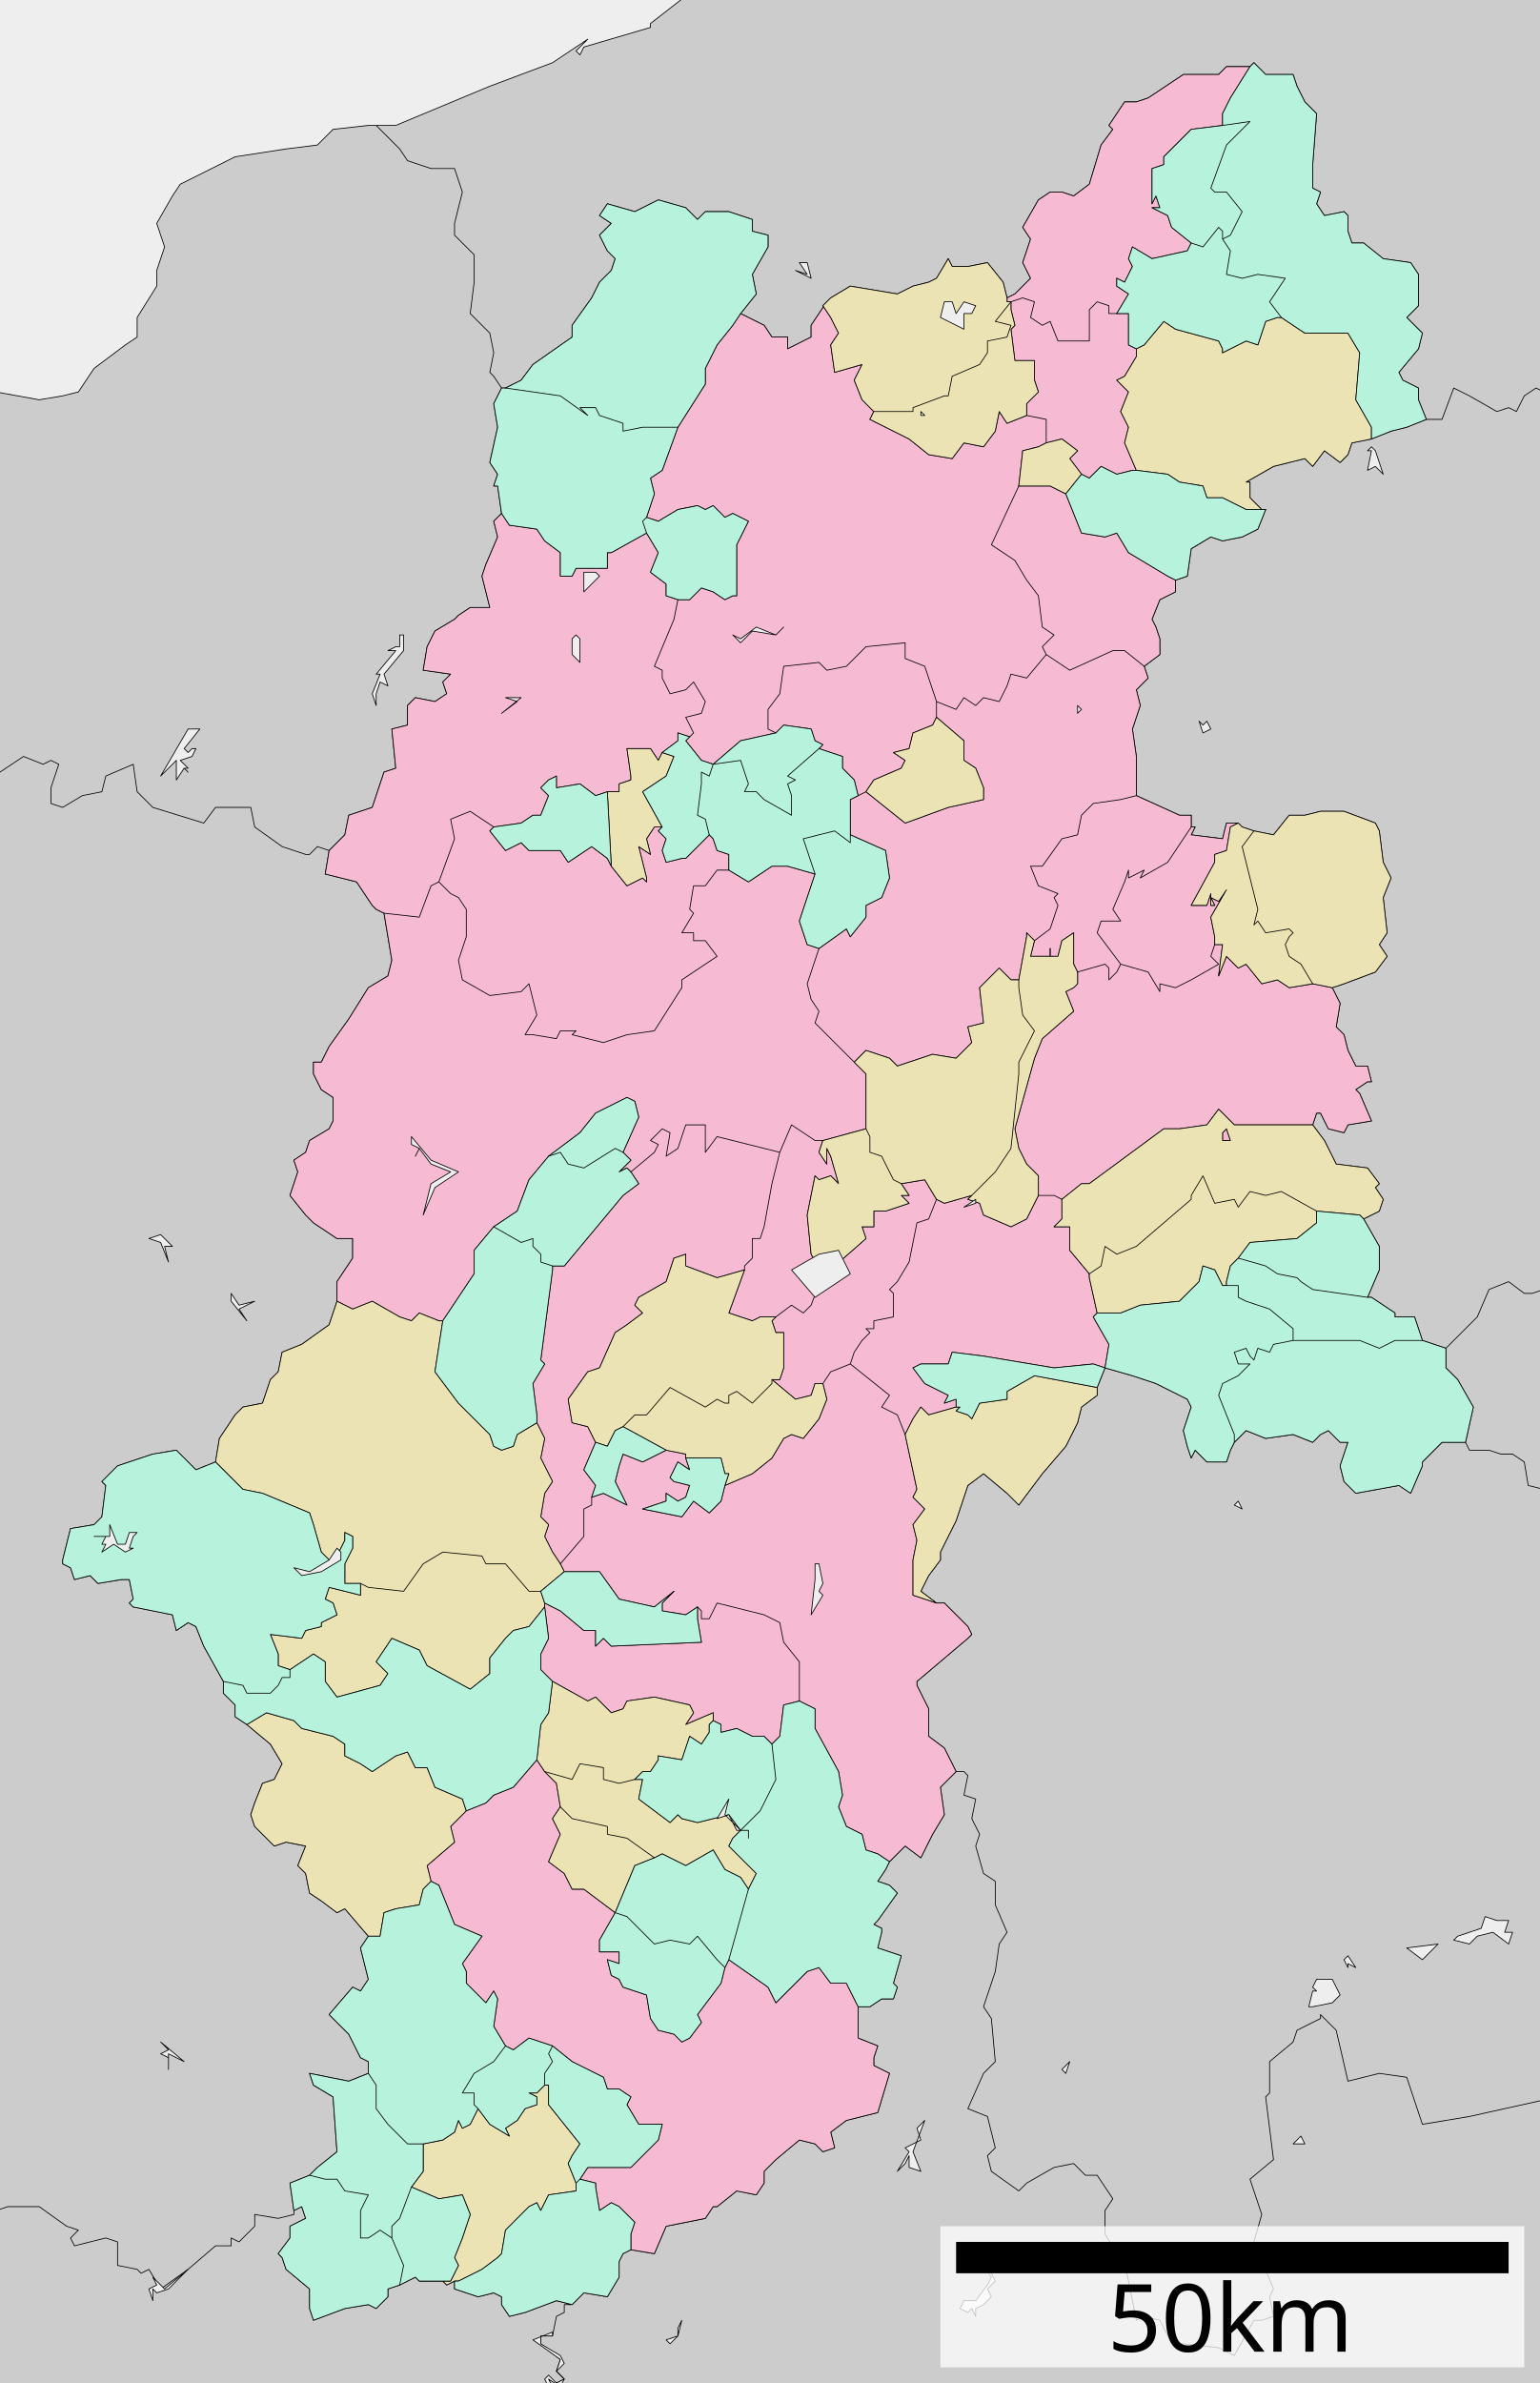
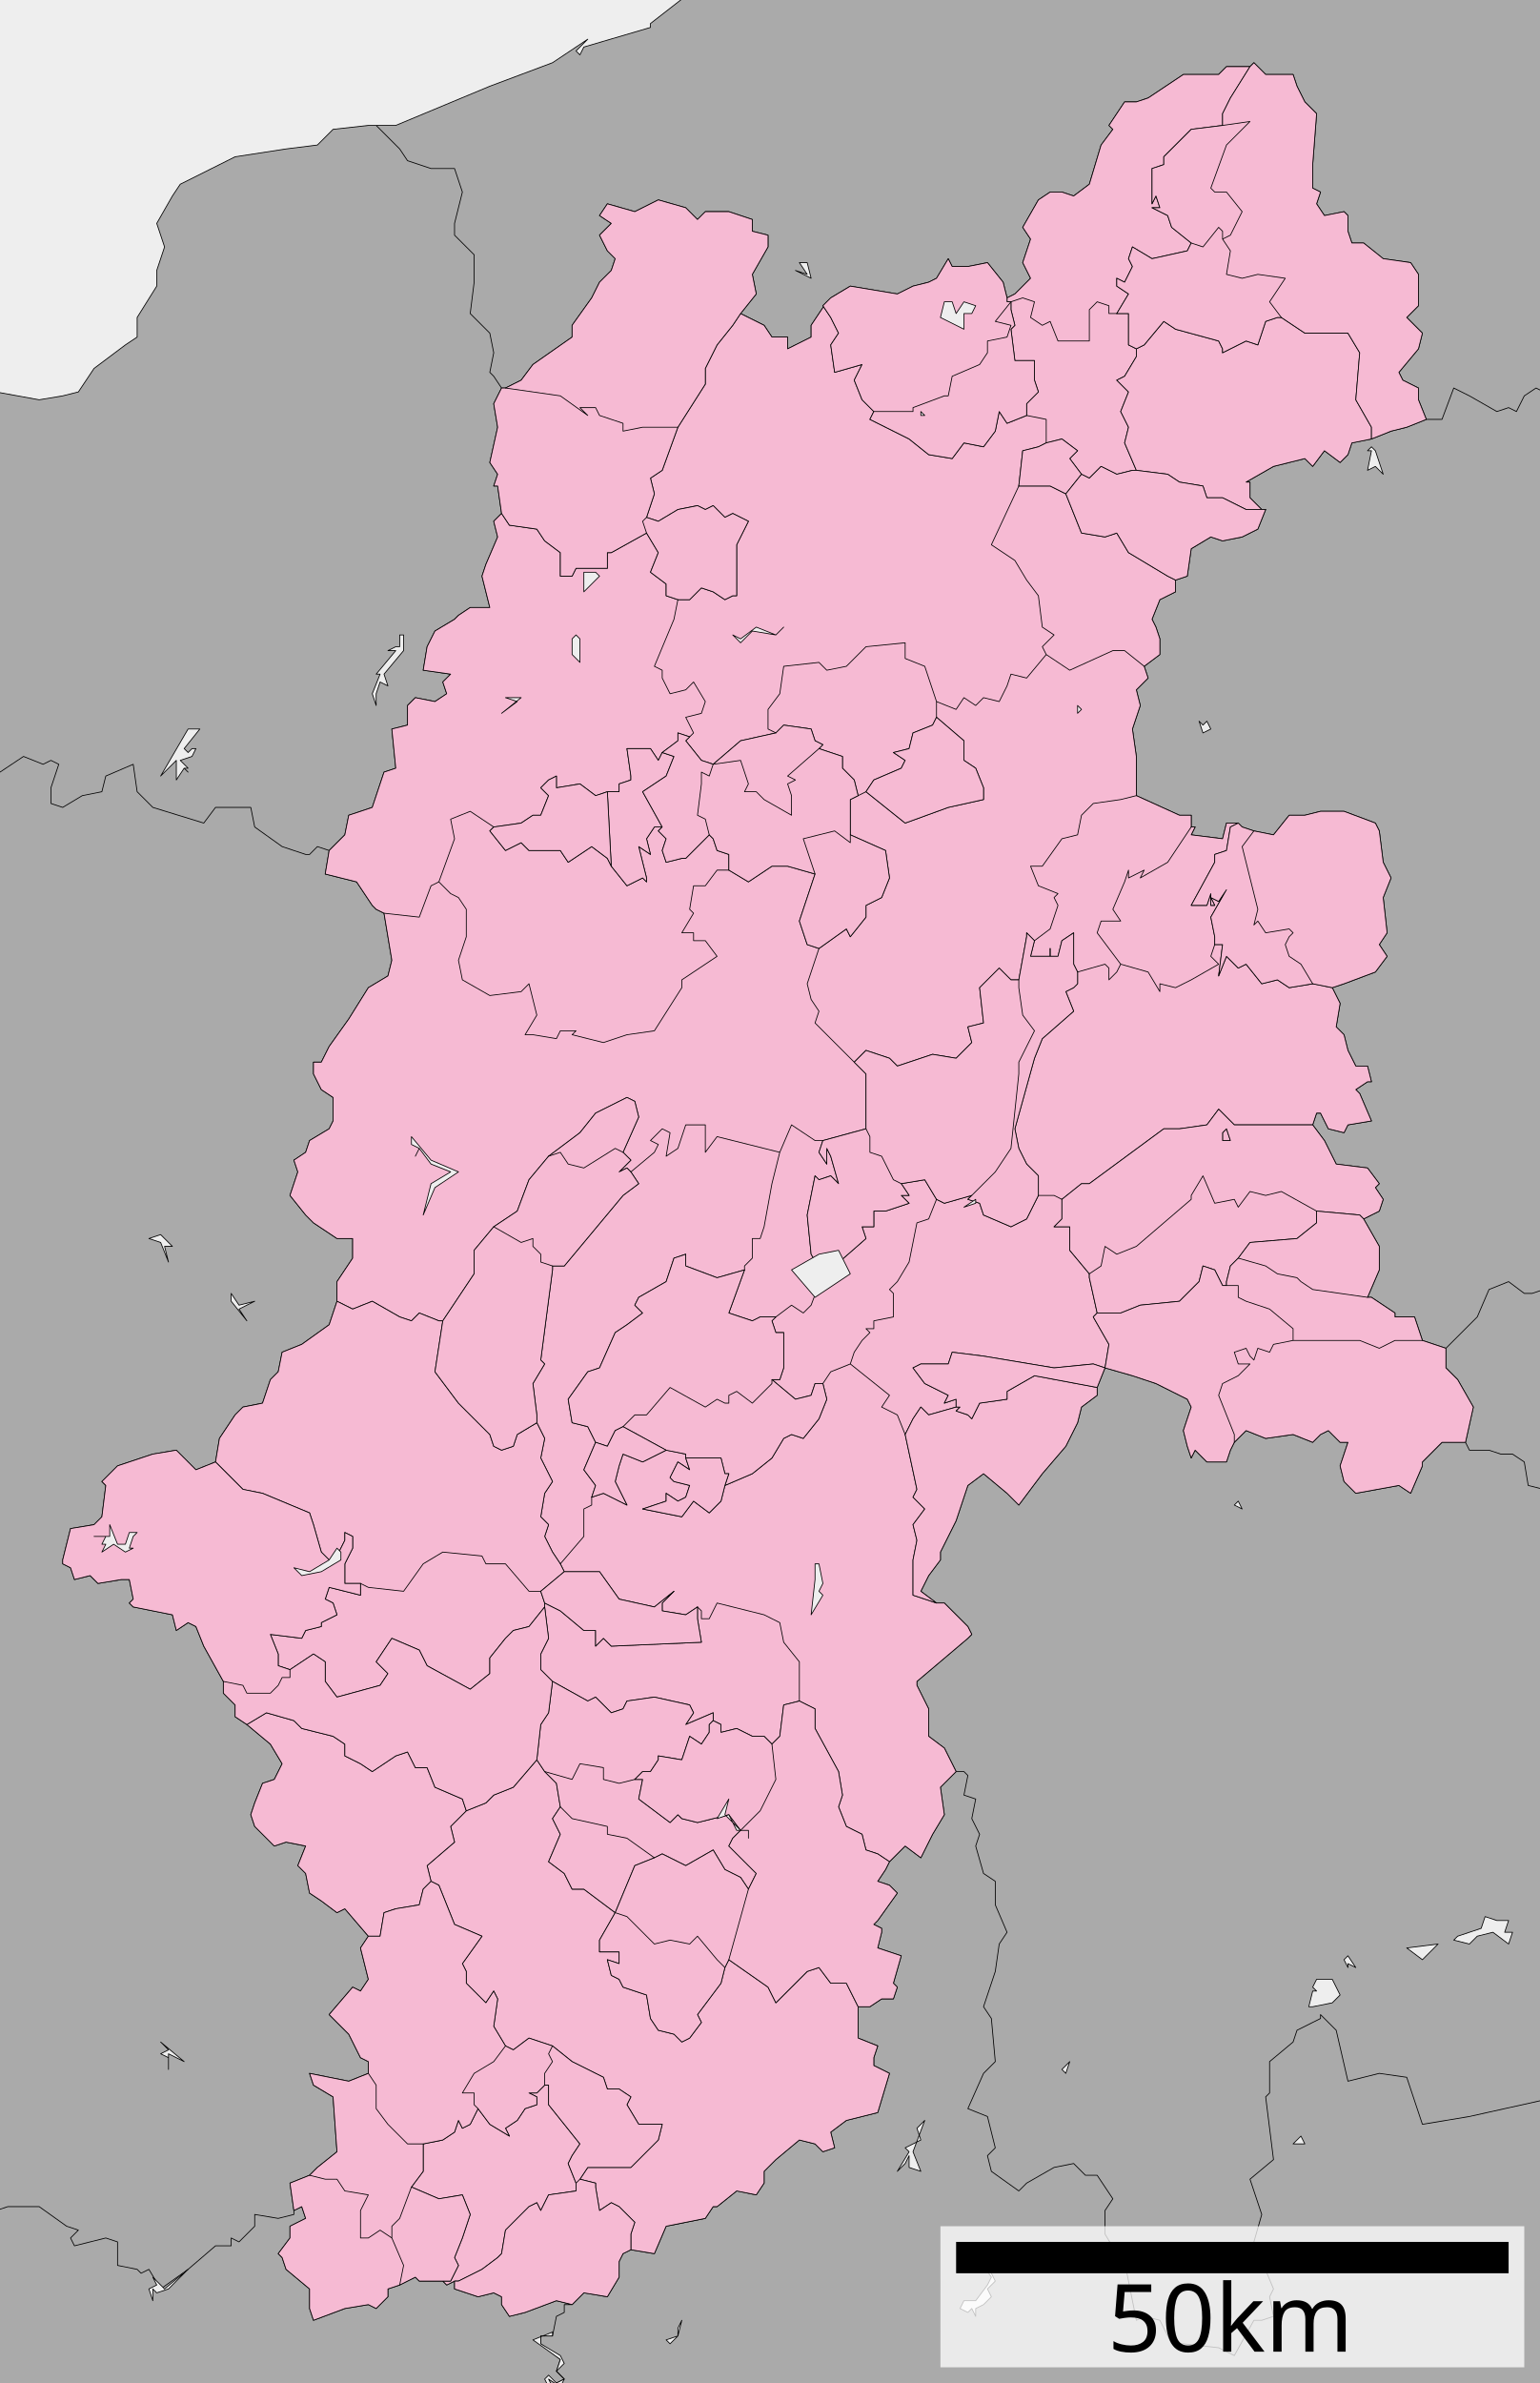
<svg xmlns="http://www.w3.org/2000/svg" width="393" height="608" version="1.1">
  <rect fill="#eeeeee" x="0" y="0" width="393" height="608" />
  <g stroke="black" stroke-width="0.2" stroke-linejoin="round">
-     <path fill="#cccccc" d="M394 100l-2-1-3 2-2 4-2-1-3 1-7-4-4-2-3 8h-4l-5 2-4 1-5 2-5 1-1 3-2 2-4-3-3 4-2-2-8 2-7 4h1v4l3 3h1l-2 5-4 2-5 1-3-1-5 3-1 7-3 1v3l-4 2-2 5 1 2 1 3v4l-4 3 1 3-3 3 1 4-2 6 1 7v10l11 5h3v3h1l-1 2 8 1 1-4h3l1 1 3 1 5 1 4-5h4l4-1h6l8 3 1 2 1 8 2 4-2 5 1 9-2 3 2 3-3 4-8 3-3 1 2 4-1 6 2 2 1 4 2 4h3l1 4h-1l-3 2 1 1 3 7-6 1-1 2-4-1-2-4h-1l-1 3 3 4 3 6 8 1 3 4-1 1 2 3-1 3-4 2 4 7v6l-3 7h1l6 4v1h5l2 6 6 2 8-8 3-7 5-2 4 3h2l3-1zM394 329l-3 1h-2l-4-3-5 2-3 7-8 8v5l2 2 1 1 4 7-2 9 1 2h5l3 1h3l3 2 1 6 4 1zM175-1l-9 7v1l-17 5-1 2-1-1 3-3-9 6-16 6-24 10h-5l6 6 2 3 6 2h6l2 6-2 8v3l5 5v7l-1 8 5 5 1 5-1 5 1 1 2 3h1l4-2 3-4 10-7v-3l5-7 2-4 3-3 1-3-2-2-2-4 3-3-3-2 2-3 7 2 6-3 7 2 3 3 2-2h6l6 2v2v1l4 1v3l-4 7 1 5-4 5 2 1 4 2 2 3h4v3l6-3v-3l4-6 1-1 5-3 12 2 4-2 4-1 2-1 3-5 1 2h4l5-1 4 5 1 4 2-1 4-4-2-4 2-6-2-3 4-7 3-2h3l3 1 4-3 3-10 3-4-1-1 4-6h3l3-1 9-6h9l2-2h6l1-1 3 3h7l1 3 2 4 3 3-1 13v6l2 1-1 3 2 3 5-1 1 1v4l1 3h3l5 4 7 1 2 3v4v4l-3 3 4 4-1 4-5 6 1 2 4 2v3l2 5h4l3-8 4 2 7 4 3-1 2 1 2-4 3-2 2 1v-101zM-1 196l1 1 6-4 5 2 2-1 2 1-2 6v4l3 1 5-3 5-1 1-4 7-3 1 7 4 4 13 4 3-4h1h8l1 5 7 5 6 2h1l2-2 3 1 4-4 1-5 6-2 3-9 3-1-1-10 4-1v-2v-3l2-2 5 1 3-2-1-3 2-2-7-1 1-6 2-4 5-3 1-1 3-2h5l-2-8 1-3 3-7-1-4 2-2-1-7h-1l1-3-2-3 2-9-1-6 2-4-2-3-1-1 1-5-1-5-5-5 1-8v-7l-5-5v-3l2-8-2-6h-6l-6-2-2-3-6-6h-2l-9 1-4 4-8 1-13 2-14 7-2 3-4 7 2 6-2 6v4l-5 8v5l-3 2-8 6-4 6-4 1-6 1-11-2zM394 380l-4-1-1-6-3-2h-3l-3-1h-5l-1-2h-6l-5 5v1l-3 7-3-2-11 2-1-1-2-2-1-4 2-6h-2l-3-3-2 1-2 2-5-2-7 1-5-2-3 3-1 2-1 3h-5l-3-3-1 2-1-3-1-4 2-6-1-2-8-4-6-2-7-2-2 5v2l-4 3-1 4-3 6-6 7-6 8-3-3-6-5-4 3-3 9-4 8v2l-3 4-2 4 4 3h2l6 6 1 2-1 1-13 11v1l3 6v4v3l4 3 3 6h2l1 1-1 5 3 1-1 5 2 4-1 3 2 7 3 2v6l3 7-2 3-1 7-2 6-1 3 2 3 1 11-3 3-4 9 5 2 1 4 1 4-2 2 1 4 7 5 2-2 7-4 5-1 3 3h3l4 6-2 3v6l3 5 2 2 3 15 2-1 4 1 3 6h3l9 1 4 2 5-9h2l3-1-1-5 1-2-5-12 2-7-2-6-1-3 6-5-2-16 1-1v-8l6-5 1-3 4-2 2-1v-1l4 4 3 13 8-2 7 1 4 12 12-2 18-4h1zM-1 564l3-1h8l7 5 3 1-2 2 1 2 8-2 3 1v6l5 1 1 1 2-1 3 5 7-5 7-6h4v-2l2 1 4-4v-3l6 1 4-1v-1l-1-7 5-2 2-2 5-4-1-14-5-3-1-3 10 2 5-2v-3l-2-1-3-6-5-5 6-7 2 1 2-3-2-8 2-3-6-7-2 1-4-3-3-2-1-5-2-2 2-5-5-1-3 1-5-5-1-3 1-3 2-5 3-1 2-4-3-5-6-5-3-2v-3l-3-3v-3l-5-9-2-5-2-1-3 2-1-4-10-2-1-1 1-1-1-5h-2l-6 1-2-2-4 1-1-3-2-1v-1l2-8 6-1 2-2 1-8-1-1 4-4 9-3 6-1 5 5 5-2 1-6 4-6 2-2 5-1 2-6 2-2 1-5 5-2 7-5 2-6v-1v-4l4-6v-5h-4l-6-4-2-2-4-5 2-6-1-3 3-2 1-3 5-3 1-2v-6l-3-2-2-4v-3h2l2-4 5-7 5-8 5-3 1-4-2-12-2-1-1-1-4-6-8-2 1-6-3-1-2 2h-1l-6-2-7-5-1-5h-8h-1l-3 4-13-4-4-4-1-7-7 3-1 4-5 1-5 3-3-1v-4l2-6-2-1-2 1-5-2-6 4-1-1zM365 609h-1h2h28v-73h-1l-18 4-12 2-4-12-7-1-8 2-3-13-4-4v1l-2 1-4 2-1 3-6 5v8l-1 1 2 16-6 5 1 3 2 6-2 7 5 12-1 2 1 5-3 1h-2l-5 9-4-2-9-1h-3l-3-6-4-1-2 1-3-15-2-2-3-5v-6l2-3-4-6h-3l-3-3-5 1-7 4-2 2-7-5-1-4 2-2-1-4-1-4-5-2 4-9 3-3-1-11-2-3 1-3 2-6 1-7 2-3-3-7v-6l-3-2-2-7 1-3-2-4 1-5-3-1 1-5-1-1h-2l-1 1-3 3 1 7-3 5-3 6-4-3-4 4-1 2-2 3 3 1 2 2-5 7-1 1 2 1v1l-1 4 6 2-2 7 1 1-1 3h-3l-3 2h-3v4v4l5 2-1 3v2l4 2-3 10-8 2-4 3 1 4-3 1-2-2-4-1-6 5-3 3v3l-2 3-5-1-5 4h-1l-2 3-10 2-3 7-6-1-2 1-1 2v4l-3 5-6-1-3 3h-2v2l-2 1-1 5h-3v2l5 4-1 3 2 2-2 1-2-1v2zM140 609v-2l2 1 2-1-2-2 1-3-5-4v-2h3l1-5 2-1v-2h2l-4-1-8 3-4 1-2-3v-2l-2-1-4 1-6-2v-2l-2 1-1-1h-3h-3l-1-1-4 2-3 1v2l-3 3-2-1-6 1-8 3-1-3v-5l-6-5-1-3-1-1 3-4v-3l4-2-1-3-2 1v1l-4 1-6-1v3l-4 4-2-1v2h-4l-7 6-7 5-3-5-2 1-1-1-5-1v-6l-3-1-8 2-1-2 2-2-3-1-7-5h-8l-3 1v45z" />
+     <path fill="#aaaaaa" d="M394 100l-2-1-3 2-2 4-2-1-3 1-7-4-4-2-3 8h-4l-5 2-4 1-5 2-5 1-1 3-2 2-4-3-3 4-2-2-8 2-7 4h1v4l3 3h1l-2 5-4 2-5 1-3-1-5 3-1 7-3 1v3l-4 2-2 5 1 2 1 3v4l-4 3 1 3-3 3 1 4-2 6 1 7v10l11 5h3v3h1l-1 2 8 1 1-4h3l1 1 3 1 5 1 4-5h4l4-1h6l8 3 1 2 1 8 2 4-2 5 1 9-2 3 2 3-3 4-8 3-3 1 2 4-1 6 2 2 1 4 2 4h3l1 4h-1l-3 2 1 1 3 7-6 1-1 2-4-1-2-4h-1l-1 3 3 4 3 6 8 1 3 4-1 1 2 3-1 3-4 2 4 7v6l-3 7h1l6 4v1h5l2 6 6 2 8-8 3-7 5-2 4 3h2l3-1zM394 329l-3 1h-2l-4-3-5 2-3 7-8 8v5l2 2 1 1 4 7-2 9 1 2h5l3 1h3l3 2 1 6 4 1zM175-1l-9 7v1l-17 5-1 2-1-1 3-3-9 6-16 6-24 10h-5l6 6 2 3 6 2h6l2 6-2 8v3l5 5v7l-1 8 5 5 1 5-1 5 1 1 2 3h1l4-2 3-4 10-7v-3l5-7 2-4 3-3 1-3-2-2-2-4 3-3-3-2 2-3 7 2 6-3 7 2 3 3 2-2h6l6 2v2v1l4 1v3l-4 7 1 5-4 5 2 1 4 2 2 3h4v3l6-3v-3l4-6 1-1 5-3 12 2 4-2 4-1 2-1 3-5 1 2h4l5-1 4 5 1 4 2-1 4-4-2-4 2-6-2-3 4-7 3-2h3l3 1 4-3 3-10 3-4-1-1 4-6h3l3-1 9-6h9l2-2h6l1-1 3 3h7l1 3 2 4 3 3-1 13v6l2 1-1 3 2 3 5-1 1 1v4l1 3h3l5 4 7 1 2 3v4v4l-3 3 4 4-1 4-5 6 1 2 4 2v3l2 5h4l3-8 4 2 7 4 3-1 2 1 2-4 3-2 2 1v-101zM-1 196l1 1 6-4 5 2 2-1 2 1-2 6v4l3 1 5-3 5-1 1-4 7-3 1 7 4 4 13 4 3-4h1h8l1 5 7 5 6 2h1l2-2 3 1 4-4 1-5 6-2 3-9 3-1-1-10 4-1v-2v-3l2-2 5 1 3-2-1-3 2-2-7-1 1-6 2-4 5-3 1-1 3-2h5l-2-8 1-3 3-7-1-4 2-2-1-7h-1l1-3-2-3 2-9-1-6 2-4-2-3-1-1 1-5-1-5-5-5 1-8v-7l-5-5v-3l2-8-2-6h-6l-6-2-2-3-6-6h-2l-9 1-4 4-8 1-13 2-14 7-2 3-4 7 2 6-2 6v4l-5 8v5l-3 2-8 6-4 6-4 1-6 1-11-2zM394 380l-4-1-1-6-3-2h-3l-3-1h-5l-1-2h-6l-5 5v1l-3 7-3-2-11 2-1-1-2-2-1-4 2-6h-2l-3-3-2 1-2 2-5-2-7 1-5-2-3 3-1 2-1 3h-5l-3-3-1 2-1-3-1-4 2-6-1-2-8-4-6-2-7-2-2 5v2l-4 3-1 4-3 6-6 7-6 8-3-3-6-5-4 3-3 9-4 8v2l-3 4-2 4 4 3h2l6 6 1 2-1 1-13 11v1l3 6v4v3l4 3 3 6h2l1 1-1 5 3 1-1 5 2 4-1 3 2 7 3 2v6l3 7-2 3-1 7-2 6-1 3 2 3 1 11-3 3-4 9 5 2 1 4 1 4-2 2 1 4 7 5 2-2 7-4 5-1 3 3h3l4 6-2 3v6l3 5 2 2 3 15 2-1 4 1 3 6h3l9 1 4 2 5-9h2l3-1-1-5 1-2-5-12 2-7-2-6-1-3 6-5-2-16 1-1v-8l6-5 1-3 4-2 2-1v-1l4 4 3 13 8-2 7 1 4 12 12-2 18-4h1zM-1 564l3-1h8l7 5 3 1-2 2 1 2 8-2 3 1v6l5 1 1 1 2-1 3 5 7-5 7-6h4v-2l2 1 4-4v-3l6 1 4-1v-1l-1-7 5-2 2-2 5-4-1-14-5-3-1-3 10 2 5-2v-3l-2-1-3-6-5-5 6-7 2 1 2-3-2-8 2-3-6-7-2 1-4-3-3-2-1-5-2-2 2-5-5-1-3 1-5-5-1-3 1-3 2-5 3-1 2-4-3-5-6-5-3-2v-3l-3-3v-3l-5-9-2-5-2-1-3 2-1-4-10-2-1-1 1-1-1-5h-2l-6 1-2-2-4 1-1-3-2-1v-1l2-8 6-1 2-2 1-8-1-1 4-4 9-3 6-1 5 5 5-2 1-6 4-6 2-2 5-1 2-6 2-2 1-5 5-2 7-5 2-6v-1v-4l4-6v-5h-4l-6-4-2-2-4-5 2-6-1-3 3-2 1-3 5-3 1-2v-6l-3-2-2-4v-3h2l2-4 5-7 5-8 5-3 1-4-2-12-2-1-1-1-4-6-8-2 1-6-3-1-2 2h-1l-6-2-7-5-1-5h-8h-1l-3 4-13-4-4-4-1-7-7 3-1 4-5 1-5 3-3-1v-4l2-6-2-1-2 1-5-2-6 4-1-1zM365 609h-1h2h28v-73h-1l-18 4-12 2-4-12-7-1-8 2-3-13-4-4v1l-2 1-4 2-1 3-6 5v8l-1 1 2 16-6 5 1 3 2 6-2 7 5 12-1 2 1 5-3 1h-2l-5 9-4-2-9-1h-3l-3-6-4-1-2 1-3-15-2-2-3-5v-6l2-3-4-6h-3l-3-3-5 1-7 4-2 2-7-5-1-4 2-2-1-4-1-4-5-2 4-9 3-3-1-11-2-3 1-3 2-6 1-7 2-3-3-7v-6l-3-2-2-7 1-3-2-4 1-5-3-1 1-5-1-1h-2l-1 1-3 3 1 7-3 5-3 6-4-3-4 4-1 2-2 3 3 1 2 2-5 7-1 1 2 1v1l-1 4 6 2-2 7 1 1-1 3h-3l-3 2h-3v4v4l5 2-1 3v2l4 2-3 10-8 2-4 3 1 4-3 1-2-2-4-1-6 5-3 3v3l-2 3-5-1-5 4h-1l-2 3-10 2-3 7-6-1-2 1-1 2v4l-3 5-6-1-3 3h-2v2l-2 1-1 5h-3v2l5 4-1 3 2 2-2 1-2-1v2zM140 609v-2l2 1 2-1-2-2 1-3-5-4v-2h3l1-5 2-1v-2h2l-4-1-8 3-4 1-2-3v-2l-2-1-4 1-6-2v-2l-2 1-1-1h-3h-3l-1-1-4 2-3 1v2l-3 3-2-1-6 1-8 3-1-3v-5l-6-5-1-3-1-1 3-4v-3l4-2-1-3-2 1v1l-4 1-6-1v3l-4 4-2-1v2h-4l-7 6-7 5-3-5-2 1-1-1-5-1v-6l-3-1-8 2-1-2 2-2-3-1-7-5h-8l-3 1v45z" />
    <path fill="#f6bad3" d="M180 566l2-3h1l5-4 5 1 2-3v-3l3-3 6-5 4 1 2 2 3-1-1-4 4-3 8-2 3-10-4-2v-2l1-3-5-2v-4v-4l-3-6h-4l-3-4-3 1-8 8-2-4-10-7-1 2-1 4-6 8 1 2-3 4-2 1-2-2-4-1-2-3-1-6-6-2-1-2-2-1-1-4 3 1v-3h-2h-3v-3l4-7-8-6h-3l-2-4-4-3 3-7-2-4 2-3-1-6-3-3-2-3-6 7-5 2-2 2-5 2-4 4 1 4-7 6 1 4 2 1 4 10 7 3-5 7 1 2v3l5 5 2-3 1 2-1 7 3 5 2 1 4-3 6 2 5 4 8 4 1 3h3l3 2-1 2 3 5h6l-1 4-7 7h-6h-5l-2 3 4 1v1l1 6 3-2 2 1 4 4-1 3v4l6 1 3-7zM227 475l4-4 4 3 3-6 3-5-1-7 3-3 1-1-3-6-4-3v-3v-4l-3-6v-1l13-11 1-1-1-2-6-6h-2l-6-2v-9l1-5-1-4 3-4-3-3 1-2-3-14 2-4 2-3 2 2 7-2v-2l-3 1 1-2-6-3-3-4 2-1h2h5l1-3 8 1 18 3 10-1 3 1 1-6-4-7 1-1-2-9v-1l-5-6v-6h-1h-3l2-2v-5l5-4h2l19-14h4l7-1 3-4 4 4h7h13l1-3h1l2 4 4 1 1-2 6-1-3-7-1-1 3-2h1l-1-4h-3l-2-4-1-4-2-2 1-6-2-4-5-1-6 1-3-2-4 1-4-5-2 1-3-3-2 5 1-8h-2v-2l-1-5 4-7-2 3-2-1 1 2h-1v-3l-1 3h-4l6-11v-2l3-1 1-6 2-1h-3l-1 4-8-1 1-2h-1v-3h-3l-11-5v-10l-1-7 2-6-1-4 3-3-1-3 4-3v-4l-1-3-1-2 2-5 4-2v-3l-2-1-10-6-3-5-3 1-6-1-4-10-4-2h-8l1-9 4-1 2-1 4-1 4 3-2 2 3 4 2 1 3-3 4 2 4-1h1l-3-7 1-4-2-4 2-5-3-3 2-1 3-5v-2l-2-1v-8h-3l3-5-3-2v-2l2 1 2-4-1-2 1-3 5 3 9-2 1-2-5-4-1-3-4-2h2l-1-3-1 2v-9l3-1v-2l7-7 8-1v-3l2-4 5-8h-6l-2 2h-9l-9 6-3 1h-3l-4 6 1 1-3 4-3 10-4 3-3-1h-3l-3 2-4 7 2 3-2 6 2 4-4 4-2 1v1h1v2l1 4-1 1 1 8h5v5l1 3-3 3v3l-5 2-2-3-1 5-3 4-5-1-3 4-6-1-5-4-10-5 1-2-3-3-2-5 2-4-7 2-1-7 2-3-2-4-2-3 1-1-4 6v3l-6 3v-3h-4l-2-3-4-2-2-1-2 3-4 5-3 6v4l-7 11-4 11-3 2 1 4-2 6 3 1 5-3 5-1 2 1 2-1 3 3 2-1 4 2-3 6v13h-1l-2 1-3-2-3-1-3 3h-3l-3-1v-3l-4-3 2-5-3-5-9 5h-1v4h-8l-1 2h-3v-6l-4-3-2-3-7-1-2-3-2 2 1 4-3 7-1 3 2 8h-5l-3 2-1 1-5 3-2 4-1 6 7 1-2 2 1 3-3 2-5-1-2 2v3v2l-4 1 1 10-3 1-3 9-6 2-1 5-4 4-1 6 8 2 4 6 1 1 2 1 2 12-1 4-5 3-5 8-5 7-2 4h-2v3l2 4 3 2v6l-1 2-5 3-1 3-3 2 1 3-2 6 4 5 2 2 6 4h4v5l-4 6v4v1l4 2 5-2 7 4 3 1 2-2 5 2h1l8-12v-6l5-6 6-4 3-8 5-6 8-6 4-5 8-4 2 1 1 4-4 9 2 2-3 3 2-1 1 1 2 3-4 3-15 18h-3v1l-3 23 1 1-3 5 1 8v2l2 4-1 5 3 6-2 3-1 6 2 2-1 3 2 4 2 3 1 2h9l5 7 9 2 5-4-3 3v2l6 1 3-2v3l1 6-23 1-2-2-2 2v-4h-3l-6-5-4-2v1l1 8-2 4v4l3 3 9 5 2-1 4 4 3-1 1-2 7-1 9 2 1 2-2 3 7-3v2l2 1v2l4-1 4 2h3l2 2 2-2 1-8 4-1 4 2v5l6 11 1 6-1 3 2 5 4 2 1 4 3 1zM174 387l-10-2 6-2v-2l3 2 2-1 1-3-4-1-1-1 2-4 3 2-1-3v-1l-5-1-6 3-5-2-1 3-1 4 3 6-6-3-3 1 1-3-3-4 3-7-2-4-4-1-1-6 5-7 3-1 4-9 3-2 4-3-2-2 1-2 7-4 2-6 3-1v3l8 3 7-2-4 11 6 2 2-1h4l-1 1 1 3h2v9l-1 3h-2l6 5 4-1 1-3h2l1 4-2 5-4 5-3-1-2 1-3 5-5 4-7 3-1 4-3 3-4-3zM206 310l2-10 1 1 3-1 2 2-2-7-1-2v4l-2-3 1-3 11-3v-4v-10l-3-3 3-3 6 2 2 2 9-3 6 1 4-4-1-4 4-1-1-9 2-2 3-3 3 3h2l2-11v-1l2 2-1 4h5v-2v2h2l1-4 3-2v8l1 2v3l-1 1-2 1 2 5-8 7-2 5-5 18 1 5 2 4 3 3v5l-3 6-4 2-7-3-1-3-3-1 1-1-7 2-2-1-3-5-6 1 2 3h-2l2 2-6 2h-3v4h-3l1 3-8 7-3 2-3-5zM209 242l-3-1-2-6 4-12-7-2h-4l-6 4-5-3v-4l-3-1-1-3-1-1-6 6h-1l-4 1-1-3 1-3-2-2 1-1h-2l-2 3 1 4-3-2 2 8v1l-1-1-4 2-4-5-1-2-4-3-6 4-2-3h-8l-2-2-4 2-4-5 1-1 7-1 3-2h2l2-5-2-2 2-2 2-1v3l6-1 4 3 3-1h3v-2l3-1v-1l-1-7h6l2 3 1-2 4-3v-2l3 1-1 1 4 5 3 1 7-6 9-2 2-2 7 1 1 3 2 1-1 1 6 2v3l3 3 1 4-2 1v9l9 4 1 7-2 5-4 2v3l-4 5-1-2zM221 202l2-3 7-3 1-2-3-2 4-1 1-4 5-2 1-2 7 6v5l3 2 2 5v3l-9 2-11 4zM312 289v2h2l-1-3z" />
-     <path fill="#ece3b4" d="M116 582h1l6-3 4-3 1-1 1-6 6-6 2-1 1 2 2-4 7-1v-2l-2-5 1-2 2-3-8-10v-5h-1l-2 2h-2l2 1v2l-3 1-2 3-3 2 1 2-5-3-3-4-2 4-2 1-1-2-1 3-3 2-5 1v7l-3 4 7 3 6-1 2 5-2 6-2 5 1 2-2 4h-2l1 1zM97 494l1-6 3-1 6-1 1-4 2-2-1-4 7-6-1-4 4-4-1-3-7-3-2-5h-3l-2-4-3 1-6 4-3-2-4-2v-3l-3-2-8-2-2-2-7-2-5 3 6 5 3 5-2 4-3 1-2 5-1 3 1 3 5 5 3-1 5 1-2 5 2 2 1 5 3 2 4 3 2-1 6 7zM157 488l5-12 5-2 2-1 6 3 7-4 3 5 4 2 2 3 2-4-7-7 1-2 2-2-3-4-8 2-4-1-1-1-2 2-4-3-4-3 1-5h-2l2-2h2l2-3v-1l6 1 2-6 3 2 2-3v-2l1-1v-2l-7 3 2-3-1-2-9-2-7 1-1 2-3 1-4-4-2 1-9-5-1 8-2 3-1 9 2 3 3 3 1 6-2 3 2 4-3 7 4 3 2 4h3l8 6zM97 430l2-3-3-3 4-6 7 3 2 4 11 6 5-4v-4l4-5 2-2 4-1 4-5v-1l-1-3 6-5-1-2-2-3-2-4 1-3-2-2 1-6 2-3-3-6 1-5-2-4-5 3-1 3-3 1-2-1-1-3-8-8-6-8 2-13h-1l-5-2-2 2-3-1-7-4-5 2-4-2-2 6-7 5-5 2-1 5-2 2-2 6-5 1-2 2-4 6-1 6 7 7 5 1 12 5 1 3 2 7 3 3 3-6v-2l2 1v3l-2 4v5h4v3l-8-2-1 3 2 1 1 3-4 2v1l-4 1-1 2-8-1 2 5v3l3 1 6-4 3 2v5l3 4zM240 396l4-8 3-9 4-3 6 5 3 3 6-8 6-7 3-6 1-4 4-3v-2l-16-3-7 4v2l-7 1-2 4-1-1-3-1 1-1h-1l-7 2-2-2-2 3-2 4 3 14-1 2 3 3-3 4 1 4-1 5v9l6 2-4-3 2-4 3-4zM185 379l7-3 5-4 3-5 2-1 3 1 4-5 2-5-1-4h-2l-1 3-4 1-6-5h2l1-3v-9h-2l-1-3 1-1h-4l-2 1-6-2 4-11-7 2-8-3v-3l-3 1-2 6-7 4-1 2 2 2-4 3-3 2-4 9-3 1-5 7 1 6 4 1 2 4 3 1 2-4 2-1 11 6 5 1v1h9l1 4h1zM291 333l10-1 5-5 1-4 3 1 2 4h1v-1l1-4 2-2 3-4 12-1 5-4v-3l11 1 1 1 4-2 1-3-2-3 1-1-3-4-8-1-3-6-3-4h-13h-7l-4-4-3 4-7 1h-4l-19 14h-2l-5 4v5l-2 2h3h1v6l5 6v1l2 9h6zM213 323l8-7-1-3h3v-4h3l6-2-2-2h2l-2-3 6-1 3 5 2 1 7-2-1 1 3 1 1 3 7 3 4-2 3-6v-5l-3-3-2-4-1-5 5-18 2-5 8-7-2-5 2-1 1-1v-3l-1-2v-8l-3 2-1 4h-2v-2v2h-5l1-4-2-2v1l-2 11h-2l-3-3-3 3-2 2 1 9-4 1 1 4-4 4-6-1-9 3-2-2-6-2-3 3 3 3v10v4l-11 3-1 3 2 3v-4l1 2 2 7-2-2-3 1-1-1-2 10 1 10 3 5zM312 289l1-1 1 3h-2zM340 252l3-1 8-3 3-4-2-3 2-3-1-9 2-5-2-4-1-8-1-2-8-3h-6l-4 1h-4l-4 5-5-1-3-1-1-1-2 1-1 6-3 1v2l-6 11h4l1-3v3h1l-1-2 2 1 2-3-4 7 1 5v2h2l-1 8 2-5 3 3 2-1 4 5 4-1 3 2 6-1zM165 224l-2-8 3 2-1-4 2-3h2l-5-9 6-4 2-5-3-1-1 2-2-3h-6l1 7v1l-3 1v2h-3l1 19 4 5 4-2 1 1zM323 130h-1l-3-3v-4h-1l7-4 8-2 2 2 3-4 4 3 2-2 1-3 5-1v-3l-4-7 1-12-3-5h-6h-5l-6-4h-1l-3 1-2 6-3-1-6 3v-1l-1-2-11-3-3-2-5 6-2 1v2l-3 5-2 1 3 3-2 5 2 4-1 4 3 7 8 1 3 2 6 1 1 3h4l6 3zM272 126l4-5-3-4 2-2-4-3-4 1-2 1-4 1-1 9h8zM254 110l1-5 2 3 5-2v-3l3-3-1-3v-5h-5l-1-8 1-1-1-4v-2h-1v-1l-1-4-4-5-5 1h-4l-1-2-3 5-2 1-4 1-4 2-12-2-5 3-1 1-1 1 2 3 2 4-2 3 1 7 7-2-2 4 2 5 3 3-1 2 10 5 5 4 6 1 3-4 5 1zM230 196l-7 3-2 3 10 8 11-4 9-2v-3l-2-5-3-2v-5l-7-6-1 2-5 2-1 4-4 1 3 2z" />
-     <path fill="#b6f2dc" d="M96 589l3-3v-2l3-1 4-2 1 1h3h3h2l2-4-1-2 2-5 2-6-2-5-6 1-7-3 3-4v-7l5-1 3-2 1-3 1 2 2-1 2-4 3 4 5 3-1-2 3-2 2-3 3-1v-2l-2-1h2l2-2h1v5l8 10-2 3-1 2 2 5v2l-7 1-2 4-1-2-2 1-6 6-1 6-1 1-4 3-6 3h-1v2l6 2 4-1 2 1v2l2 3 4-1 8-3 4 1 3-3 6 1 3-5v-4l1-2 2-1v-4l1-3-4-4-2-1-3 2-1-6v-1l-4-1 2-3h5h6l7-7 1-4h-6l-3-5 1-2-3-2h-3l-1-3-8-4-5-4-6-2-4 3-2-1-3-5 1-7-1-2-2 3-5-5v-3l-1-2 5-7-7-3-4-10-2-1-2 2-1 4-6 1-3 1-1 6h-3l-2 3 2 8-2 3-2-1-6 7 5 5 3 6 2 1v3l-5 2-10-2 1 3 5 3 1 14-5 4-2 2-5 2 1 7 2-1 1 3-4 2v3l-3 4 1 1 1 3 6 5v5l1 3 8-3 6-1zM228 506l2-7-6-2 1-4v-1l-2-1 1-1 5-7-2-2-3-1 2-3 1-2-3-2-3-1-1-4-4-2-2-5 1-3-1-6-6-11v-5l-4-2-4 1-1 8-2 2-2-2h-3l-4-2-4 1v-2l-2-1-1 1v2l-2 3-3-2-2 6-6-1v1l-2 3h-2l-2 2h2l-1 5 4 3 4 3 2-2 1 1 4 1 8-2 3 4-2 2-1 2 7 7-2 4-2-3-4-2-3-5-7 4-6-3-2 1-5 2-5 12-4 7v3h3h2v3l-3-1 1 4 2 1 1 2 6 2 1 6 2 3 4 1 2 2 2-1 3-4-1-2 6-8 1-4 1-2 10 7 2 4 8-8 3-1 3 4h4l3 6h3l3-2h3l1-3zM126 458l5-2 6-7 1-9 2-3 1-8-3-3v-4l2-4-1-8-4 5-4 1-2 2-4 5v4l-5 4-11-6-2-4-7-3-4 6 3 3-2 3-11 3-3-4v-5l-3-2-6 4-3-1v-3l-2-5 8 1 1-2 4-1v-1l4-2-1-3-2-1 1-3 8 2v-3h-4v-5l2-4v-3l-2-1v2l-3 6-3-3-2-7-1-3-12-5-5-1-7-7-5 2-5-5-6 1-9 3-4 4 1 1-1 8-2 2-6 1-2 8v1l2 1 1 3 4-1 2 2 6-1h2l1 5-1 1 1 1 10 2 1 4 3-2 2 1 2 5 5 9v3l3 3v3l3 2 5-3 7 2 2 2 8 2 3 2v3l4 2 3 2 6-4 3-1 2 4h3l2 5 7 3 1 3 5-2zM178 413v-3l-3 2-6-1v-2l3-3-5 4-9-2-5-7h-9l-6 5 1 3 4 2 6 5h3v4l2-2 2 2 23-1zM363 373l5-5h6l2-9-4-7-1-1-2-2v-5l-6-2-2-6h-5v-1l-6-4h-1l3-7v-6l-4-7-1-1-11-1v3l-5 4-12 1-3 4-2 2-1 4v1h-1l-2-4-3-1-1 4-5 5-10 1-5 2h-6l-1 1 4 7-1 6 7 2 6 2 8 4 1 2-2 6 1 4 1 3 1-2 3 3h5l1-3 1-2 3-3 5 2 7-1 5 2 2-2 2-1 3 3h2l-2 6 1 4 2 2 1 1 11-2 3 2 3-7zM137 363v-2l-1-8 3-5-1-1 3-23v-1h3l15-18 4-3-2-3-1-1-2 1 3-3-2-2 4-9-1-4-2-1-8 4-4 5-8 6-5 6-3 8-6 4-5 6v6l-8 12-2 13 6 8 8 8 1 3 2 1 3-1 1-3zM264 351l16 3 2-5-3-1-10 1-18-3-8-1-1 3h-5h-2l-2 1 3 4 6 3-1 2 3-1v2h1l-1 1 3 1 1 1 2-4 7-1v-2zM209 242l7-5 1 2 4-5v-3l4-2 2-5-1-7-9-4v-9l2-1-1-4-3-3v-3l-6-2 1-1-2-1-1-3-7-1-2 2-9 2-7 6-3-1-4-5 1-1-3-1v2l-4 3 3 1-2 5-6 4 5 9-1 1 2 2-1 3 1 3 4-1h1l6-6 1 1 1 3 3 1v4l5 3 6-4h4l7 2-4 12 2 6zM156 221l-1-19-3 1-4-3-6 1v-3l-2 1-2 2 2 2-2 5h-2l-3 2-7 1-1 1 4 5 4-2 2 2h8l2 3 6-4 4 3zM173 153h3l3-3 3 1 3 2 2-1h1v-13l3-6-4-2-2 1-3-3-2 1-2-1-5 1-5 3-3-1 2-6-1-4 3-2 4-11 7-11v-4l3-6 4-5 2-3 4-5-1-5 4-7v-3l-4-1v-1v-2l-6-2h-6l-2 2-3-3-7-2-6 3-7-2-2 3 3 2-3 3 2 4 2 2-1 3-3 3-2 4-5 7v3l-10 7-3 4-4 2h-1l-2 4 1 6-2 9 2 3-1 3h1l1 7 2 3 7 1 2 3 4 3v6h3l1-2h8v-4h1l9-5 3 5-2 5 4 3v3zM323 130h-5l-6-3h-4l-1-3-6-1-3-2-8-1h-1l-4 1-4-2-3 3-2-1-4 5 4 10 6 1 3-1 3 5 10 6 2 1 3-1 1-7 5-3 3 1 5-1 4-2zM350 112l5-2 4-1 5-2-2-5v-3l-4-2-1-2 5-6 1-4-4-4 3-3v-4v-4l-2-3-7-1-5-4h-3l-1-3v-4l-1-1-5 1-2-3 1-3-2-1v-6l1-13-3-3-2-4-1-3h-7l-3-3-1 1-5 8-2 4v3l-8 1-7 7v2l-3 1v9l1-2 1 3h-2l4 2 1 3 5 4-1 2-9 2-5-3-1 3 1 2-2 4-2-1v2l3 2-3 5h3v8l2 1 2-1 5-6 3 2 11 3 1 2v1l6-3 3 1 2-6 3-1h1l6 4h5h6l3 5-1 12 4 7zM157 365l-2 4-3-1-3 7 3 4-1 3 3-1 6 3-3-6 1-4 1-3 5 2 6-3-11-6zM175 372l1 3-3-2-2 4 1 1 4 1-1 3-2 1-3-2v2l-6 2 10 2 3-4 4 3 3-3 1-4 1-3h-1l-1-4z" />
+     <path fill="#f6bad3" d="M116 582h1l6-3 4-3 1-1 1-6 6-6 2-1 1 2 2-4 7-1v-2l-2-5 1-2 2-3-8-10v-5h-1l-2 2h-2l2 1v2l-3 1-2 3-3 2 1 2-5-3-3-4-2 4-2 1-1-2-1 3-3 2-5 1v7l-3 4 7 3 6-1 2 5-2 6-2 5 1 2-2 4h-2l1 1zM97 494l1-6 3-1 6-1 1-4 2-2-1-4 7-6-1-4 4-4-1-3-7-3-2-5h-3l-2-4-3 1-6 4-3-2-4-2v-3l-3-2-8-2-2-2-7-2-5 3 6 5 3 5-2 4-3 1-2 5-1 3 1 3 5 5 3-1 5 1-2 5 2 2 1 5 3 2 4 3 2-1 6 7zM157 488l5-12 5-2 2-1 6 3 7-4 3 5 4 2 2 3 2-4-7-7 1-2 2-2-3-4-8 2-4-1-1-1-2 2-4-3-4-3 1-5h-2l2-2h2l2-3v-1l6 1 2-6 3 2 2-3v-2l1-1v-2l-7 3 2-3-1-2-9-2-7 1-1 2-3 1-4-4-2 1-9-5-1 8-2 3-1 9 2 3 3 3 1 6-2 3 2 4-3 7 4 3 2 4h3l8 6zM97 430l2-3-3-3 4-6 7 3 2 4 11 6 5-4v-4l4-5 2-2 4-1 4-5v-1l-1-3 6-5-1-2-2-3-2-4 1-3-2-2 1-6 2-3-3-6 1-5-2-4-5 3-1 3-3 1-2-1-1-3-8-8-6-8 2-13h-1l-5-2-2 2-3-1-7-4-5 2-4-2-2 6-7 5-5 2-1 5-2 2-2 6-5 1-2 2-4 6-1 6 7 7 5 1 12 5 1 3 2 7 3 3 3-6v-2l2 1v3l-2 4v5h4v3l-8-2-1 3 2 1 1 3-4 2v1l-4 1-1 2-8-1 2 5v3l3 1 6-4 3 2v5l3 4zM240 396l4-8 3-9 4-3 6 5 3 3 6-8 6-7 3-6 1-4 4-3v-2l-16-3-7 4v2l-7 1-2 4-1-1-3-1 1-1h-1l-7 2-2-2-2 3-2 4 3 14-1 2 3 3-3 4 1 4-1 5v9l6 2-4-3 2-4 3-4zM185 379l7-3 5-4 3-5 2-1 3 1 4-5 2-5-1-4h-2l-1 3-4 1-6-5h2l1-3v-9h-2l-1-3 1-1h-4l-2 1-6-2 4-11-7 2-8-3v-3l-3 1-2 6-7 4-1 2 2 2-4 3-3 2-4 9-3 1-5 7 1 6 4 1 2 4 3 1 2-4 2-1 11 6 5 1v1h9l1 4h1zM291 333l10-1 5-5 1-4 3 1 2 4h1v-1l1-4 2-2 3-4 12-1 5-4v-3l11 1 1 1 4-2 1-3-2-3 1-1-3-4-8-1-3-6-3-4h-13h-7l-4-4-3 4-7 1h-4l-19 14h-2l-5 4v5l-2 2h3h1v6l5 6v1l2 9h6zM213 323l8-7-1-3h3v-4h3l6-2-2-2h2l-2-3 6-1 3 5 2 1 7-2-1 1 3 1 1 3 7 3 4-2 3-6v-5l-3-3-2-4-1-5 5-18 2-5 8-7-2-5 2-1 1-1v-3l-1-2v-8l-3 2-1 4h-2v-2v2h-5l1-4-2-2v1l-2 11h-2l-3-3-3 3-2 2 1 9-4 1 1 4-4 4-6-1-9 3-2-2-6-2-3 3 3 3v10v4l-11 3-1 3 2 3v-4l1 2 2 7-2-2-3 1-1-1-2 10 1 10 3 5zM312 289l1-1 1 3h-2zM340 252l3-1 8-3 3-4-2-3 2-3-1-9 2-5-2-4-1-8-1-2-8-3h-6l-4 1h-4l-4 5-5-1-3-1-1-1-2 1-1 6-3 1v2l-6 11h4l1-3v3h1l-1-2 2 1 2-3-4 7 1 5v2h2l-1 8 2-5 3 3 2-1 4 5 4-1 3 2 6-1zM165 224l-2-8 3 2-1-4 2-3h2l-5-9 6-4 2-5-3-1-1 2-2-3h-6l1 7v1l-3 1v2h-3l1 19 4 5 4-2 1 1zM323 130h-1l-3-3v-4h-1l7-4 8-2 2 2 3-4 4 3 2-2 1-3 5-1v-3l-4-7 1-12-3-5h-6h-5l-6-4h-1l-3 1-2 6-3-1-6 3v-1l-1-2-11-3-3-2-5 6-2 1v2l-3 5-2 1 3 3-2 5 2 4-1 4 3 7 8 1 3 2 6 1 1 3h4l6 3zM272 126l4-5-3-4 2-2-4-3-4 1-2 1-4 1-1 9h8zM254 110l1-5 2 3 5-2v-3l3-3-1-3v-5h-5l-1-8 1-1-1-4v-2h-1v-1l-1-4-4-5-5 1h-4l-1-2-3 5-2 1-4 1-4 2-12-2-5 3-1 1-1 1 2 3 2 4-2 3 1 7 7-2-2 4 2 5 3 3-1 2 10 5 5 4 6 1 3-4 5 1zM230 196l-7 3-2 3 10 8 11-4 9-2v-3l-2-5-3-2v-5l-7-6-1 2-5 2-1 4-4 1 3 2z" />
+     <path fill="#f6bad3" d="M96 589l3-3v-2l3-1 4-2 1 1h3h3h2l2-4-1-2 2-5 2-6-2-5-6 1-7-3 3-4v-7l5-1 3-2 1-3 1 2 2-1 2-4 3 4 5 3-1-2 3-2 2-3 3-1v-2l-2-1h2l2-2h1v5l8 10-2 3-1 2 2 5v2l-7 1-2 4-1-2-2 1-6 6-1 6-1 1-4 3-6 3h-1v2l6 2 4-1 2 1v2l2 3 4-1 8-3 4 1 3-3 6 1 3-5v-4l1-2 2-1v-4l1-3-4-4-2-1-3 2-1-6v-1l-4-1 2-3h5h6l7-7 1-4h-6l-3-5 1-2-3-2h-3l-1-3-8-4-5-4-6-2-4 3-2-1-3-5 1-7-1-2-2 3-5-5v-3l-1-2 5-7-7-3-4-10-2-1-2 2-1 4-6 1-3 1-1 6h-3l-2 3 2 8-2 3-2-1-6 7 5 5 3 6 2 1v3l-5 2-10-2 1 3 5 3 1 14-5 4-2 2-5 2 1 7 2-1 1 3-4 2v3l-3 4 1 1 1 3 6 5v5l1 3 8-3 6-1zM228 506l2-7-6-2 1-4v-1l-2-1 1-1 5-7-2-2-3-1 2-3 1-2-3-2-3-1-1-4-4-2-2-5 1-3-1-6-6-11v-5l-4-2-4 1-1 8-2 2-2-2h-3l-4-2-4 1v-2l-2-1-1 1v2l-2 3-3-2-2 6-6-1v1l-2 3h-2l-2 2h2l-1 5 4 3 4 3 2-2 1 1 4 1 8-2 3 4-2 2-1 2 7 7-2 4-2-3-4-2-3-5-7 4-6-3-2 1-5 2-5 12-4 7v3h3h2v3l-3-1 1 4 2 1 1 2 6 2 1 6 2 3 4 1 2 2 2-1 3-4-1-2 6-8 1-4 1-2 10 7 2 4 8-8 3-1 3 4h4l3 6h3l3-2h3l1-3zM126 458l5-2 6-7 1-9 2-3 1-8-3-3v-4l2-4-1-8-4 5-4 1-2 2-4 5v4l-5 4-11-6-2-4-7-3-4 6 3 3-2 3-11 3-3-4v-5l-3-2-6 4-3-1v-3l-2-5 8 1 1-2 4-1v-1l4-2-1-3-2-1 1-3 8 2v-3h-4v-5l2-4v-3l-2-1v2l-3 6-3-3-2-7-1-3-12-5-5-1-7-7-5 2-5-5-6 1-9 3-4 4 1 1-1 8-2 2-6 1-2 8v1l2 1 1 3 4-1 2 2 6-1h2l1 5-1 1 1 1 10 2 1 4 3-2 2 1 2 5 5 9v3l3 3v3l3 2 5-3 7 2 2 2 8 2 3 2v3l4 2 3 2 6-4 3-1 2 4h3l2 5 7 3 1 3 5-2zM178 413v-3l-3 2-6-1v-2l3-3-5 4-9-2-5-7h-9l-6 5 1 3 4 2 6 5h3v4l2-2 2 2 23-1zM363 373l5-5h6l2-9-4-7-1-1-2-2v-5l-6-2-2-6h-5v-1l-6-4h-1l3-7v-6l-4-7-1-1-11-1v3l-5 4-12 1-3 4-2 2-1 4v1h-1l-2-4-3-1-1 4-5 5-10 1-5 2h-6l-1 1 4 7-1 6 7 2 6 2 8 4 1 2-2 6 1 4 1 3 1-2 3 3h5l1-3 1-2 3-3 5 2 7-1 5 2 2-2 2-1 3 3h2l-2 6 1 4 2 2 1 1 11-2 3 2 3-7zM137 363v-2l-1-8 3-5-1-1 3-23v-1h3l15-18 4-3-2-3-1-1-2 1 3-3-2-2 4-9-1-4-2-1-8 4-4 5-8 6-5 6-3 8-6 4-5 6v6l-8 12-2 13 6 8 8 8 1 3 2 1 3-1 1-3zM264 351l16 3 2-5-3-1-10 1-18-3-8-1-1 3h-5h-2l-2 1 3 4 6 3-1 2 3-1v2h1l-1 1 3 1 1 1 2-4 7-1v-2zM209 242l7-5 1 2 4-5v-3l4-2 2-5-1-7-9-4v-9l2-1-1-4-3-3v-3l-6-2 1-1-2-1-1-3-7-1-2 2-9 2-7 6-3-1-4-5 1-1-3-1v2l-4 3 3 1-2 5-6 4 5 9-1 1 2 2-1 3 1 3 4-1h1l6-6 1 1 1 3 3 1v4l5 3 6-4h4l7 2-4 12 2 6zM156 221l-1-19-3 1-4-3-6 1v-3l-2 1-2 2 2 2-2 5h-2l-3 2-7 1-1 1 4 5 4-2 2 2h8l2 3 6-4 4 3zM173 153h3l3-3 3 1 3 2 2-1h1v-13l3-6-4-2-2 1-3-3-2 1-2-1-5 1-5 3-3-1 2-6-1-4 3-2 4-11 7-11v-4l3-6 4-5 2-3 4-5-1-5 4-7v-3l-4-1v-1v-2l-6-2h-6l-2 2-3-3-7-2-6 3-7-2-2 3 3 2-3 3 2 4 2 2-1 3-3 3-2 4-5 7v3l-10 7-3 4-4 2h-1l-2 4 1 6-2 9 2 3-1 3h1l1 7 2 3 7 1 2 3 4 3v6h3l1-2h8v-4h1l9-5 3 5-2 5 4 3v3zM323 130h-5l-6-3h-4l-1-3-6-1-3-2-8-1h-1l-4 1-4-2-3 3-2-1-4 5 4 10 6 1 3-1 3 5 10 6 2 1 3-1 1-7 5-3 3 1 5-1 4-2zM350 112l5-2 4-1 5-2-2-5v-3l-4-2-1-2 5-6 1-4-4-4 3-3v-4v-4l-2-3-7-1-5-4h-3l-1-3v-4l-1-1-5 1-2-3 1-3-2-1v-6l1-13-3-3-2-4-1-3h-7l-3-3-1 1-5 8-2 4v3l-8 1-7 7v2l-3 1v9l1-2 1 3h-2l4 2 1 3 5 4-1 2-9 2-5-3-1 3 1 2-2 4-2-1v2l3 2-3 5h3v8l2 1 2-1 5-6 3 2 11 3 1 2v1l6-3 3 1 2-6 3-1h1l6 4h5h6l3 5-1 12 4 7zM157 365l-2 4-3-1-3 7 3 4-1 3 3-1 6 3-3-6 1-4 1-3 5 2 6-3-11-6zM175 372l1 3-3-2-2 4 1 1 4 1-1 3-2 1-3-2v2l-6 2 10 2 3-4 4 3 3-3 1-4 1-3h-1l-1-4z" />
    <path fill="none" stroke-linecap="round" d="M285 80h-2v-2l-3-1-2 2v8h-8l-2-5-2 1-3-2 1-4-3-1-3 1M267 113v-6l-5-1M260 124l-7 15 6 4 3 5 3 4 1 8 3 2-3 3 1 2 6 4 11-5h3l5 4M173 153l-1 5-5 12 2 1v2l2 4 4-1 2-2 3 5-1 3-4 1 2 4-1 1M267 167l-5 6-4-1-1 3-2 4-4-1-2 2-3-2-2 3-5-2v4M239 179l-3-9-5-2v-4l-10 1-5 5-5 1-2-2-9 1-1 7-3 4v3v2l2 1M221 202l-2 1M290 203l-4 1-7 1-3 3-1 5-4 1-5 7h-3l2 5 5 2-1 1 1 2-2 6-4 3M126 211l-6-4-5 2 1 5-4 11 3 3 2 1 2 3v7l-2 6 1 5 7 4 8-1 2-2 1 4 1 4-3 5h2l6 1 1-2h3h1l-1 1 8 2 6-2 7-1 7-11v-2l9-6-3-4h-3v-2h-3l3-5-1-1 1-6h3l3-4h3M304 211l-6 9-7 4 1-2-4 2v-2l-1 3-3 7 2 3h-1h-4l-1 3 6 8 7 2 3 5v-2l4 1 4-2 7-4-2-2 1-3M112 225l-2 1-3 8-9-1M286 246l-1 2-2 2v-3l-1-1-7 2M218 271l-10-10 1-3-2-3-1-4 3-9M210 291h-2l-6-4-3 7-2 8-2 11-1 3h-2v5l-2 2v1M199 294l-16-4-3 4v-7h-5l-2 6-3 2 1-6-2-1-3 3 2 1-1 2-6 5M271 306l-2-1h-4M239 306l-2 5-3 1-2 10-3 5-2 2 1 1v6l-5 1v2h-2l1 1-2 2-2 3-1 3 10 8-2 3 4 2 2 5M210 325l-3 8-2 2-3-2-4 3M217 348l-5 2-2 3M151 382v2l-2 1v7l-6 7M204 434v-10l-4-5-1-5-4-2-12-3-2 4h-2v-2l-1-1M258 77l-4 5 4 1-1 3-5 1v3l-2 3-7 3-1 5h-1l-8 3v1h-10M335 251l-3-5-3-2-1-3 1-2 1-1-1-1-6 1-2-3-1 1 1-4-4-16 3-4M248 305l6-6 4-6 2-19v-3l4-8-3-4-1-7v-2M230 302l-2-1-3-6-3-1v-4l-1-2M336 309l-9-5-4 1-4-1-3 4-1-2-5 1-3-7-3 5v1l-14 12-5 2-3-2-1 5-3 2M197 352v1l-5 5-4-3-2 1v2h-1l-2-1-3 2-9-5-6 7h-3l-3 3M138 406h-3l-6-7h-5l-1-2-10-1-5 3-5 7-9-1-2-1M162 454l-4 1-4-1v-3l-6-1-2 4-7-2M167 474l-7-5-5-1v-2l-9-2-3-3M327 81l-3-4 4-6-7-1-4 1-4-1 1-6-2-3 2-1 3-6-4-5h-3l-1-1 4-11 6-6-7 1M312 61v-2l-1-1-4 5-3-1M173 109h-9l-5 1v-2l-6-2-1-2h-4l2 2-7-5-14-2M165 132l-1 1 1 3M209 191l-8 7 2 1-2 1 1 3v5l-7-4-2-2h-3l1-2-2-6-7 1-1 3-2-1v3l-1 8 2 1 1 4M217 213v2l-4-3-8 2 3 9M159 294l-2-1-8 5-4-1-2-3-3 1M141 323l-3-1v-2l-2-2v-2l-3 1-7-4M349 331l-14-2-3-2-1-1-5-1-3-2-7-2M363 342h-7l-4 2-5-2h-17v-3l-6-5-6-2-2-1v-3h-3M330 342l-5 1-1 2-3-1-1 3-1-1-1-2-3 1 1 3h3l-3 3-4 2-1 3 4 10v2M74 426v2h-2l-1 2-2 2h-6l-1-2-5-1M189 467l5-5 4-8-1-9M185 502l-2-2-5-6-2 2-5-1-4 1-7-7-3-1M186 500l5-18M129 522l-3 4-5 3-3 5h3v3l1 1M141 522l-1 2 1 2-2 3v3M108 547h-4l-5-5-3-4v-6l-2-3M105 558l-3 8-2 2v3l-3-2-3 2h-2v-7l2-4-6-1-2-3h-3l-4-1M148 556l-1 1M102 583l1-5-3-7" />
    <path fill="#eeeeee" d="M141 609l-1-2 3 2 1-2-2-2 2-2-1-2-5-3v-2h3v-1l-5 2 7 5-1 3 2 2-2 1-2-2-1 1 1 2zM308 184l-1 1-1-1 1 3 2-1zM351 115l-1-1-1 1h1l-1 5 2-1 2 2zM206 67h-2l2 3-3-1 4 2zM51 186h-3l-7 12 4-4v5l2-3 1 1-1-1h1l-2-2 3-1 1-2h-1l-1 1-1-1zM99 166h2l-5 6h1l-2 5 1 3v-3l1-3 2 1-1-3 5-6v-4h-1v3h-1zM316 383l-1 1 2 1zM335 508l-1 4h1l5-1 2-2-2-4h-4l-1 2 1 1zM343 500l1 2v-1l2 1-2-3zM273 526l-2 2 1 1zM359 497l4 3 4-4zM382 490l-3-1-1 3-6 2-1 1 4 1 2-2 4-1 4 3 1-3h-2l1-3zM200 160l-2 2-5-2-4 3-2-1 2 2 3-3 6 1zM105 292l2 1-1 2 1-2 3 4 5 2-5 3-2 8 3-7 6-4-7-3-5-6zM209 320l-7 4 6 7 9-6-3-6zM133 178h-4l3 1-4 3zM148 163l-1-1-1 1v4l2 2zM153 147l-1-1h-3v5zM249 307v-1l-3 2zM276 181l-1-1v2zM208 403l-1 9 3-5-1-1 1-2-1-5h-1zM183 464l3-1 2 4h3v2v-2h-2l-4-4 1-4zM79 401l-4-1 2 2 5-1 5-3v-2l-1-1-2 3zM26 394h1l-1 2 3-2 3 2 2-1h-1l1-3 1-1h-2l-1 3h-2l-2-5v3h-4h3zM241 77l-1 4 6 3v-4h2l1-2-3-1-2 3-1-3zM236 106l-1-1v1zM63 337l-2-3 4-2-4 1-2-3v2zM41 315l-3 1 3 1 2 5-1-4h2zM43 528v-4l4 2-6-5 2 2-2 1 2 1zM39 581l1 2-2 1 1 3v-3l1 1 3-1 5-5-6 5zM252 583l-3 4h-3l-1 2 2 1 1-1 1 2v-2l2-1 2-2-1-2 2-2-3-6v-2l-2-1-1 1h2l-1 1 4 6zM236 541l-2 2 1 3-4 2 1 1-3 5 2-2 1-2v3l3 1-2-5zM332 545l-2 2h3zM173 594v2l-3 1 1 1 2-2 1-4z" />
  </g>
  <g>
    <rect fill="white" opacity="0.75" x="240" y="568" width="149" height="36" />
    <rect fill="black" x="244" y="572" width="141" height="8" />
    <text fill="black" text-anchor="middle" font-size="24" font-family="sans-serif" x="314" y="600">50km</text>
  </g>
</svg>
